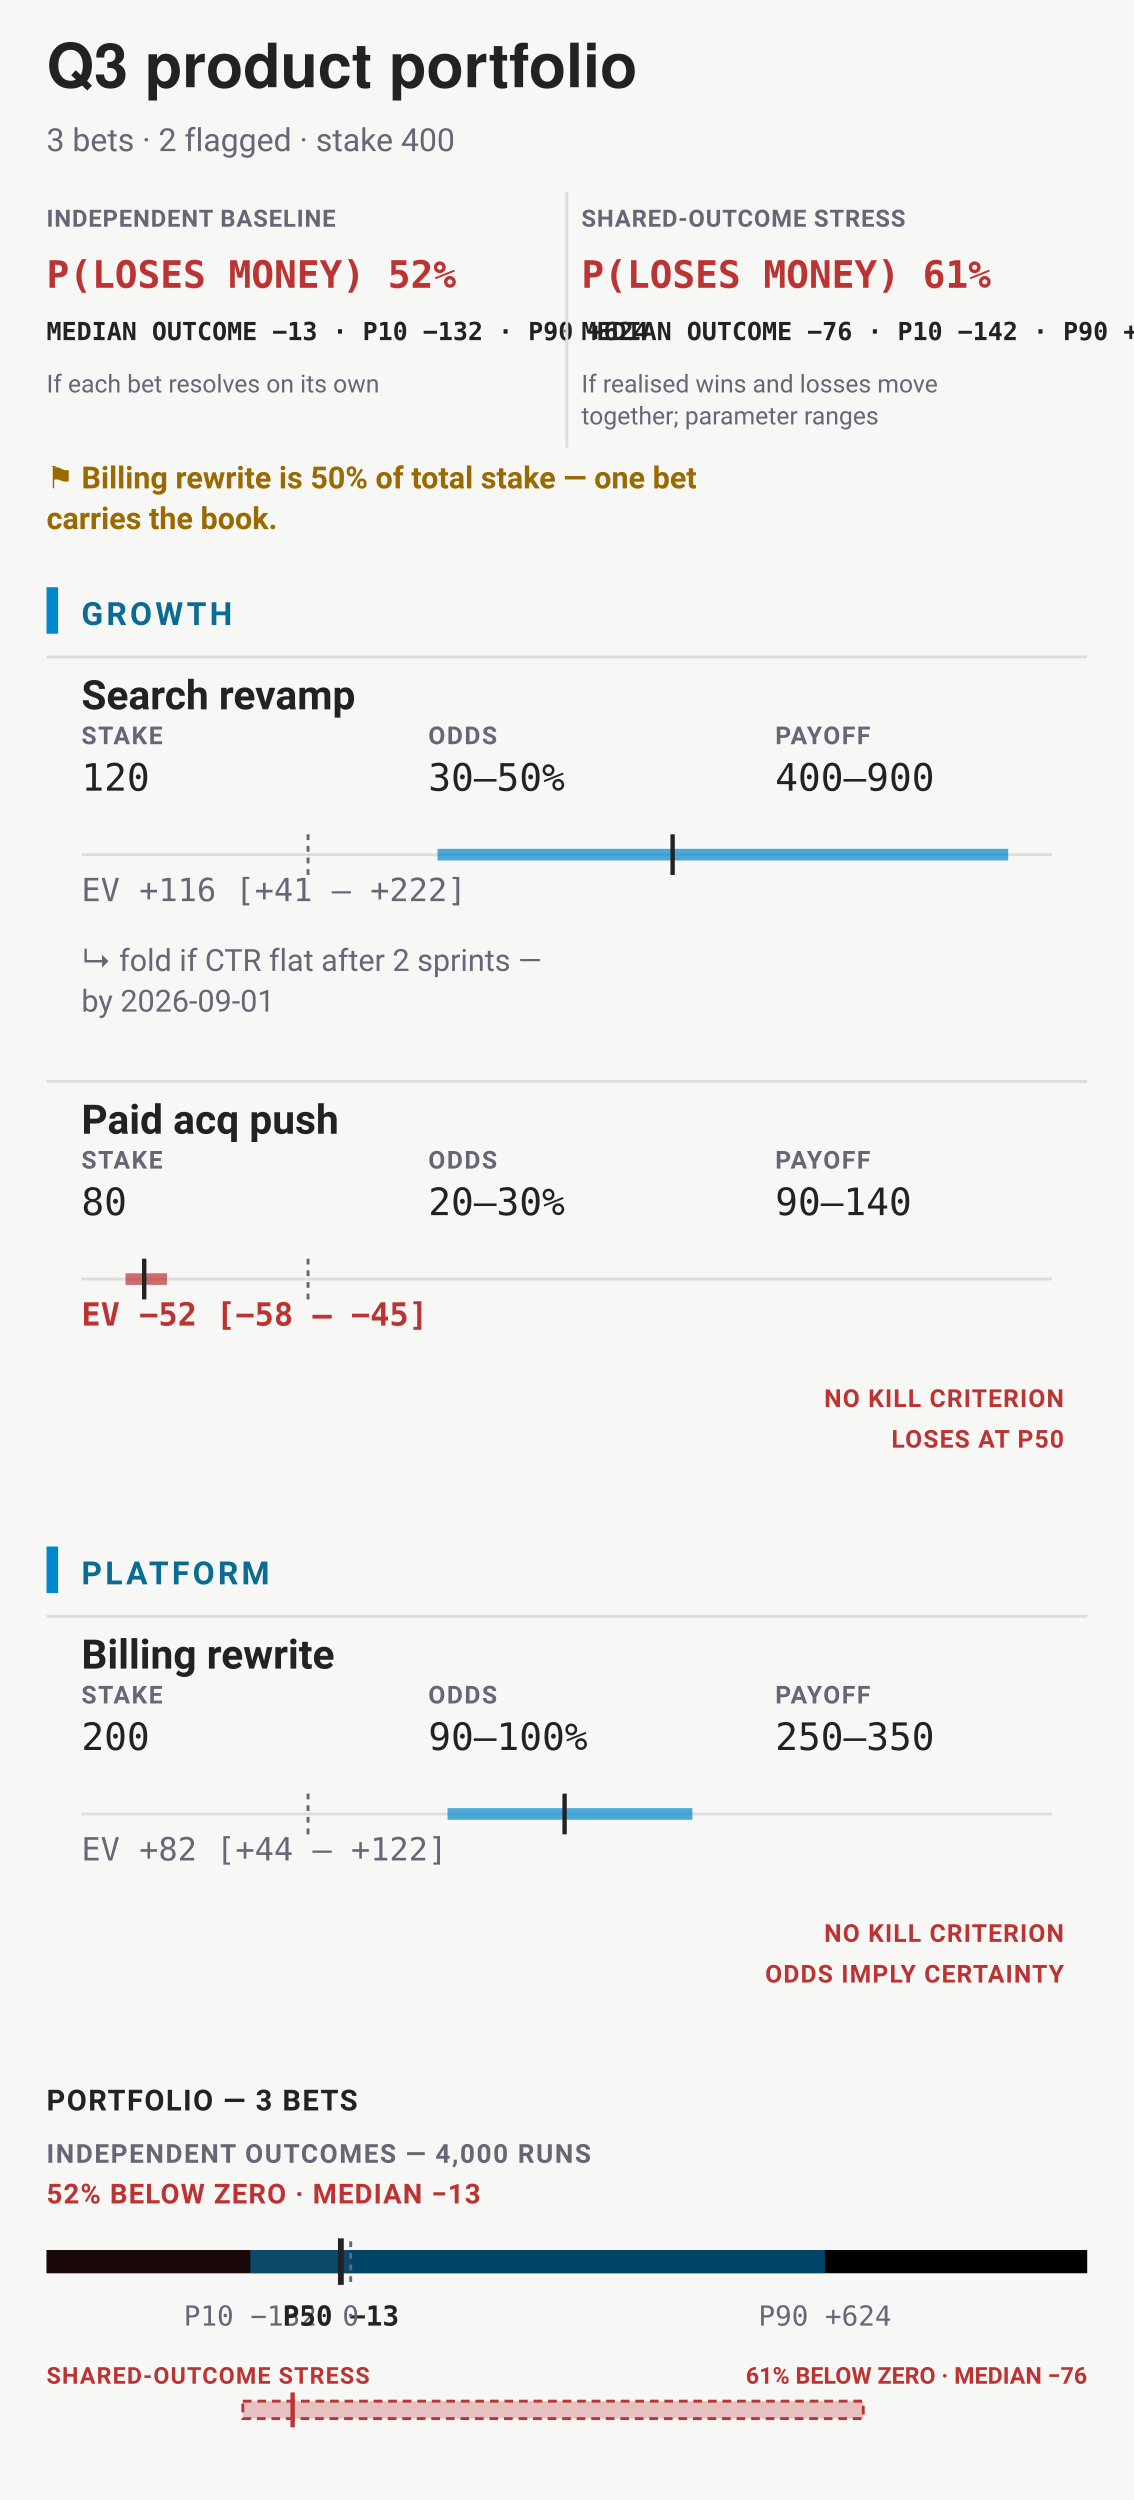
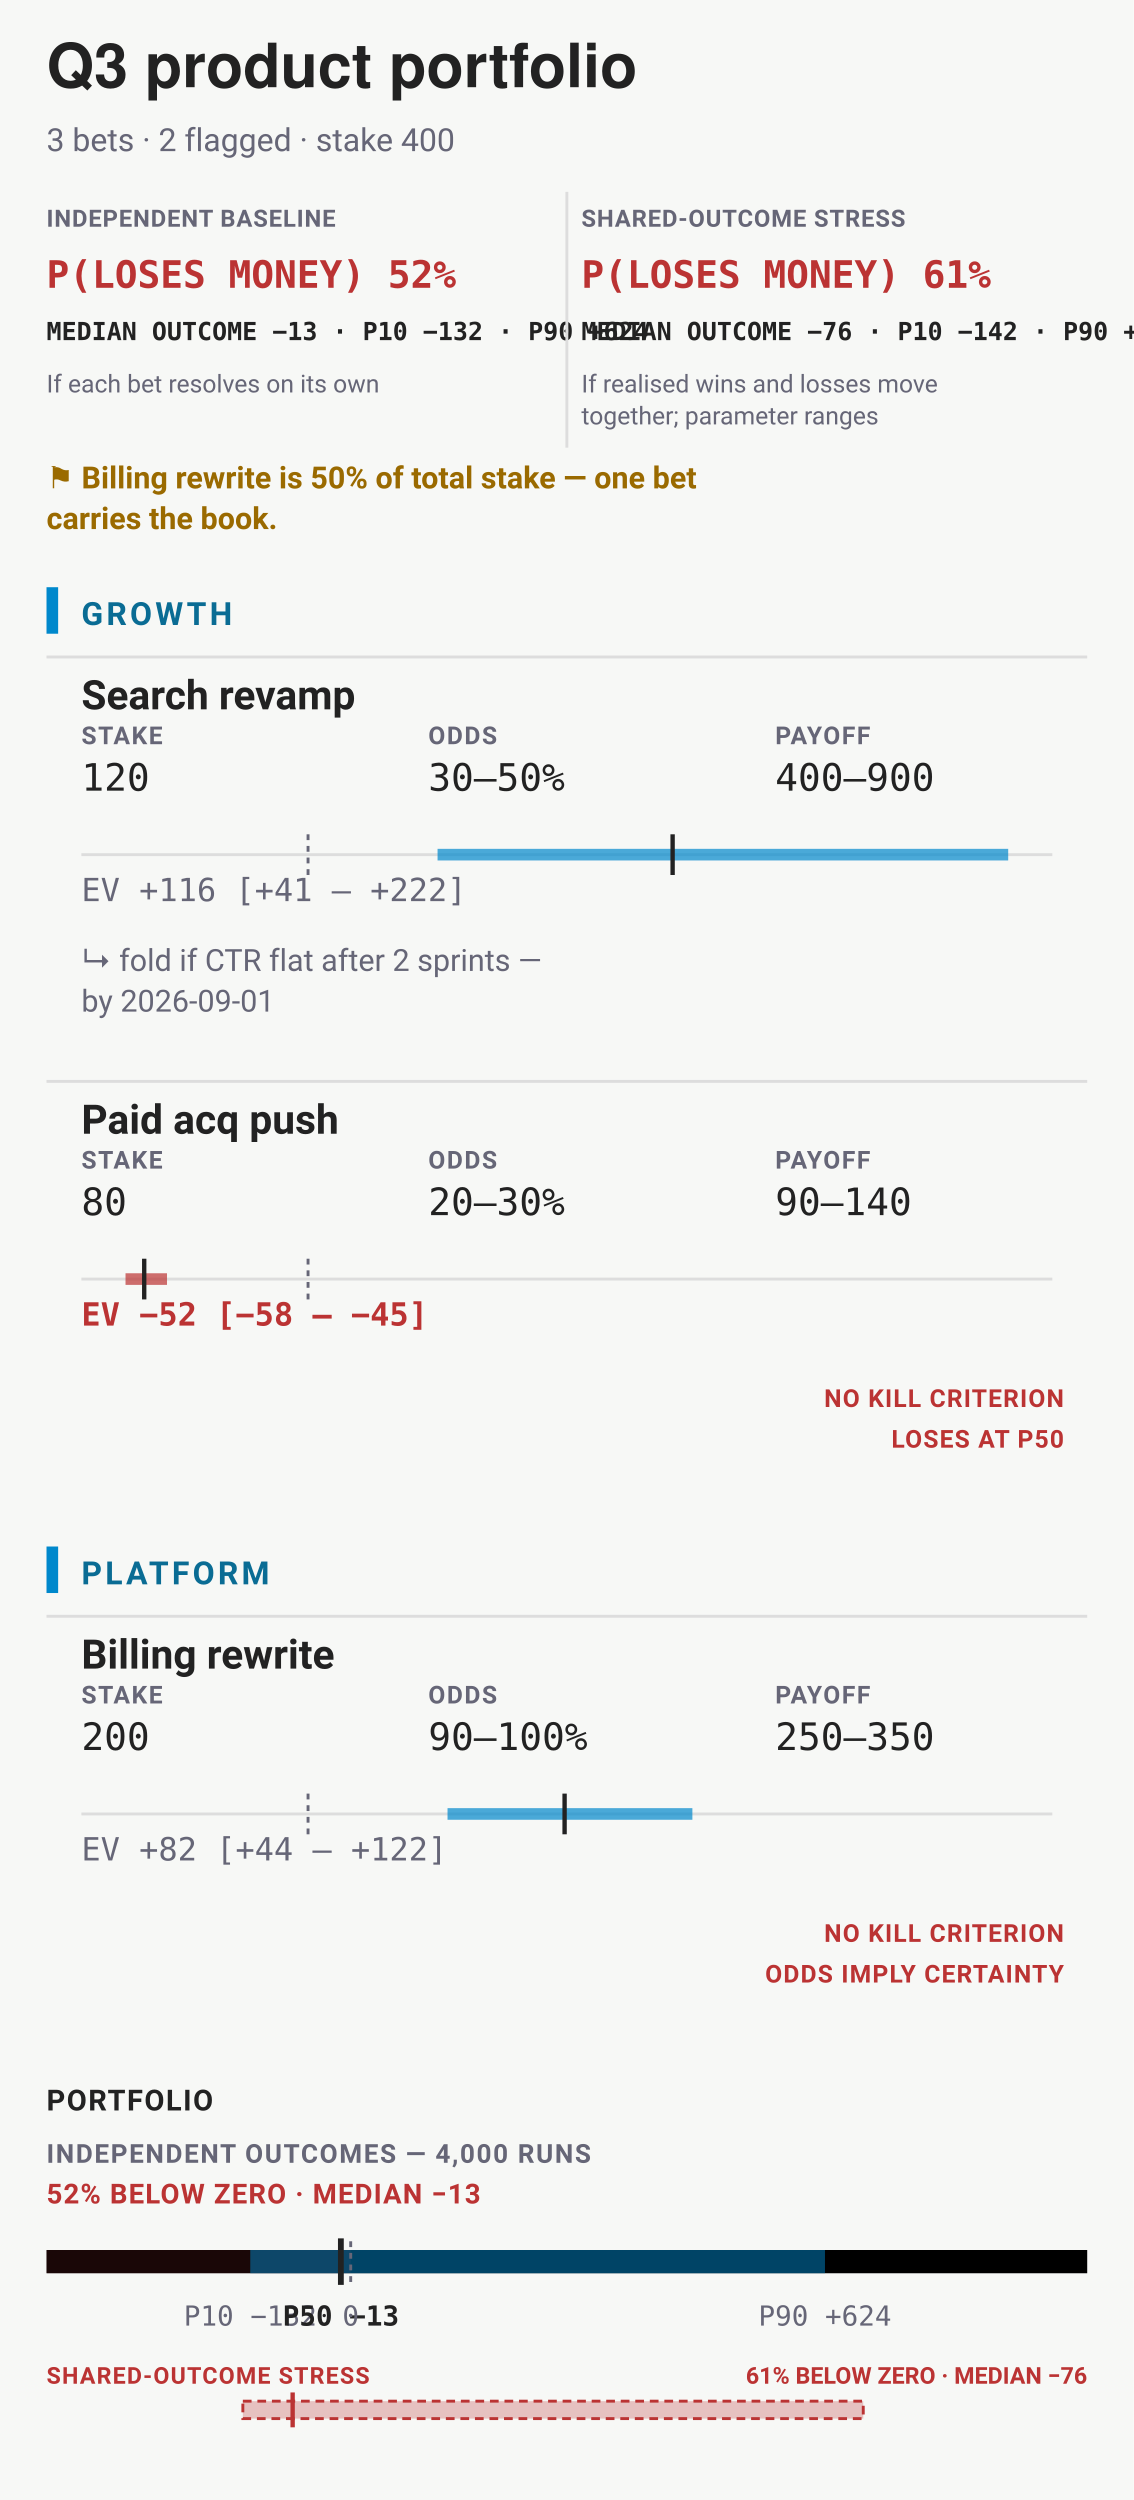
<svg xmlns="http://www.w3.org/2000/svg" data-bets-surface="allocation-field" viewBox="0 0 390 860" width="390" height="860" font-family="-apple-system,BlinkMacSystemFont,'Segoe UI',Roboto,sans-serif" role="img" aria-labelledby="bets-title bets-desc">
  <rect width="390" height="860" fill="#f7f8f6" />
  <text data-bets-title-line="" x="16" y="30" font-family="'Helvetica Neue',Helvetica,'Segoe UI',Roboto,sans-serif" font-size="21" font-weight="600" fill="#222">Q3 product portfolio</text>
  <text x="16" y="52" font-size="11" fill="#667">3 bets · 2 flagged · stake 400</text>
  <g data-condition-receipt="" data-condition="independent">
    <text x="16" y="78" font-size="8.2" font-weight="700" letter-spacing="0.035em" fill="#667">INDEPENDENT BASELINE</text>
    <text x="16" y="99" font-size="13" font-weight="700" font-family="ui-monospace,'SF Mono',Menlo,Consolas,monospace" fill="#b33">P(LOSES MONEY) 52%</text>
    <text x="16" y="117" font-size="8.6" font-weight="600" font-family="ui-monospace,'SF Mono',Menlo,Consolas,monospace" fill="#222">MEDIAN OUTCOME −13 · P10 −132 · P90 +624</text>
    <text x="16" y="135" font-size="8.5" fill="#667">If each bet resolves on its own</text>
  </g>
  <g data-condition-receipt="" data-condition="shared">
    <line x1="195" y1="66" x2="195" y2="154" stroke="#ddd" stroke-width="1" />
    <text x="200" y="78" font-size="8.2" font-weight="700" letter-spacing="0.035em" fill="#667">SHARED-OUTCOME STRESS</text>
    <text x="200" y="99" font-size="13" font-weight="700" font-family="ui-monospace,'SF Mono',Menlo,Consolas,monospace" fill="#b33">P(LOSES MONEY) 61%</text>
    <text x="200" y="117" font-size="8.6" font-weight="600" font-family="ui-monospace,'SF Mono',Menlo,Consolas,monospace" fill="#222">MEDIAN OUTCOME −76 · P10 −142 · P90 +674</text>
    <text x="200" y="135" font-size="8.5" fill="#667">If realised wins and losses move</text>
    <text x="200" y="146" font-size="8.5" fill="#667">together; parameter ranges</text>
  </g>
  <text x="16" y="168" font-size="10.5" font-weight="600" fill="#9A6A00">⚑ Billing rewrite is 50% of total stake — one bet</text>
  <text x="16" y="182" font-size="10.5" font-weight="600" fill="#9A6A00">carries the book.</text>
  <rect x="16" y="202" width="4" height="16" rx="0" fill="#08c" />
  <text x="28" y="215" font-size="11" font-weight="700" letter-spacing="0.1em" fill="#0A6C94">GROWTH</text>
  <g data-row="bet">
    <line x1="16" y1="226" x2="374" y2="226" stroke="#ddd" stroke-width="1" />
    <text x="28" y="244" font-size="14" font-weight="600" fill="#222">Search revamp</text>
    <text x="28" y="256" font-size="8.5" font-weight="700" letter-spacing="0.06em" fill="#667">STAKE</text>
    <text x="28" y="272" font-size="13" font-family="ui-monospace,'SF Mono',Menlo,Consolas,monospace" fill="#222">120</text>
    <text x="147.33" y="256" font-size="8.5" font-weight="700" letter-spacing="0.06em" fill="#667">ODDS</text>
    <text x="147.33" y="272" font-size="13" font-family="ui-monospace,'SF Mono',Menlo,Consolas,monospace" fill="#222">30–50%</text>
    <text x="266.67" y="256" font-size="8.5" font-weight="700" letter-spacing="0.06em" fill="#667">PAYOFF</text>
    <text x="266.67" y="272" font-size="13" font-family="ui-monospace,'SF Mono',Menlo,Consolas,monospace" fill="#222">400–900</text>
    <line x1="28" y1="294" x2="362" y2="294" stroke="#ddd" />
    <line x1="105.97" y1="287" x2="105.97" y2="301" stroke="#667" stroke-width="1" stroke-dasharray="2 2" />
    <line data-exposure-range="" x1="150.52" y1="294" x2="346.82" y2="294" stroke="#08c" stroke-width="4" stroke-opacity="0.7" />
    <line data-exposure-median="" x1="231.38" y1="287" x2="231.38" y2="301" stroke="#222" stroke-width="1.5" />
    <text x="28" y="310" font-size="11" font-weight="400" font-family="ui-monospace,'SF Mono',Menlo,Consolas,monospace" fill="#667">EV +116 [+41 – +222]</text>
    <text x="28" y="334" font-size="10.5" fill="#667">↳ fold if CTR flat after 2 sprints —</text>
    <text x="28" y="348" font-size="10.5" fill="#667">by 2026-09-01</text>
  </g>
  <g data-row="bet">
    <line x1="16" y1="372" x2="374" y2="372" stroke="#ddd" stroke-width="1" />
    <text x="28" y="390" font-size="14" font-weight="600" fill="#222">Paid acq push</text>
    <text x="28" y="402" font-size="8.5" font-weight="700" letter-spacing="0.06em" fill="#667">STAKE</text>
    <text x="28" y="418" font-size="13" font-family="ui-monospace,'SF Mono',Menlo,Consolas,monospace" fill="#222">80</text>
    <text x="147.33" y="402" font-size="8.5" font-weight="700" letter-spacing="0.06em" fill="#667">ODDS</text>
    <text x="147.33" y="418" font-size="13" font-family="ui-monospace,'SF Mono',Menlo,Consolas,monospace" fill="#222">20–30%</text>
    <text x="266.67" y="402" font-size="8.5" font-weight="700" letter-spacing="0.06em" fill="#667">PAYOFF</text>
    <text x="266.67" y="418" font-size="13" font-family="ui-monospace,'SF Mono',Menlo,Consolas,monospace" fill="#222">90–140</text>
    <line x1="28" y1="440" x2="362" y2="440" stroke="#ddd" />
    <line x1="105.97" y1="433" x2="105.97" y2="447" stroke="#667" stroke-width="1" stroke-dasharray="2 2" />
    <line data-exposure-range="" x1="43.18" y1="440" x2="57.45" y2="440" stroke="#b33" stroke-width="4" stroke-opacity="0.7" />
    <line data-exposure-median="" x1="49.61" y1="433" x2="49.61" y2="447" stroke="#222" stroke-width="1.5" />
    <text x="28" y="456" font-size="11" font-weight="700" font-family="ui-monospace,'SF Mono',Menlo,Consolas,monospace" fill="#b33">EV −52 [−58 – −45]</text>
    <text x="366" y="484" font-size="8.5" font-weight="700" letter-spacing="0.045em" text-anchor="end" fill="#b33">NO KILL CRITERION</text>
    <text x="366" y="498" font-size="8.5" font-weight="700" letter-spacing="0.045em" text-anchor="end" fill="#b33">LOSES AT P50</text>
  </g>
  <rect x="16" y="532" width="4" height="16" rx="0" fill="#08c" />
  <text x="28" y="545" font-size="11" font-weight="700" letter-spacing="0.1em" fill="#0A6C94">PLATFORM</text>
  <g data-row="bet">
    <line x1="16" y1="556" x2="374" y2="556" stroke="#ddd" stroke-width="1" />
    <text x="28" y="574" font-size="14" font-weight="600" fill="#222">Billing rewrite</text>
    <text x="28" y="586" font-size="8.5" font-weight="700" letter-spacing="0.06em" fill="#667">STAKE</text>
    <text x="28" y="602" font-size="13" font-family="ui-monospace,'SF Mono',Menlo,Consolas,monospace" fill="#222">200</text>
    <text x="147.33" y="586" font-size="8.5" font-weight="700" letter-spacing="0.06em" fill="#667">ODDS</text>
    <text x="147.33" y="602" font-size="13" font-family="ui-monospace,'SF Mono',Menlo,Consolas,monospace" fill="#222">90–100%</text>
    <text x="266.67" y="586" font-size="8.5" font-weight="700" letter-spacing="0.06em" fill="#667">PAYOFF</text>
    <text x="266.67" y="602" font-size="13" font-family="ui-monospace,'SF Mono',Menlo,Consolas,monospace" fill="#222">250–350</text>
    <line x1="28" y1="624" x2="362" y2="624" stroke="#ddd" />
    <line x1="105.97" y1="617" x2="105.97" y2="631" stroke="#667" stroke-width="1" stroke-dasharray="2 2" />
    <line data-exposure-range="" x1="153.95" y1="624" x2="238.18" y2="624" stroke="#08c" stroke-width="4" stroke-opacity="0.7" />
    <line data-exposure-median="" x1="194.22" y1="617" x2="194.22" y2="631" stroke="#222" stroke-width="1.5" />
    <text x="28" y="640" font-size="11" font-weight="400" font-family="ui-monospace,'SF Mono',Menlo,Consolas,monospace" fill="#667">EV +82 [+44 – +122]</text>
    <text x="366" y="668" font-size="8.5" font-weight="700" letter-spacing="0.045em" text-anchor="end" fill="#b33">NO KILL CRITERION</text>
    <text x="366" y="682" font-size="8.5" font-weight="700" letter-spacing="0.045em" text-anchor="end" fill="#b33">ODDS IMPLY CERTAINTY</text>
  </g>
-   <text x="16" y="726" font-size="10" font-weight="700" letter-spacing="0.05em" fill="#222">PORTFOLIO — 3 BETS</text>
+   <text x="16" y="726" font-size="10" font-weight="700" letter-spacing="0.05em" fill="#222">PORTFOLIO</text>
  <text x="16" y="744" font-size="9" font-weight="700" letter-spacing="0.06em" fill="#667">INDEPENDENT OUTCOMES — 4,000 RUNS</text>
  <text x="16" y="758" font-size="9.5" font-weight="700" letter-spacing="0.04em" fill="#b33">52% BELOW ZERO · MEDIAN −13</text>
  <rect x="16" y="774" width="358" height="8" rx="0" fill="undefined" />
  <rect x="16" y="774" width="104.64" height="8" rx="0" fill="#b33" fill-opacity="0.14" />
  <rect x="86.1" y="774" width="197.69" height="8" rx="0" fill="#08c" fill-opacity="0.5" />
  <line x1="120.64" y1="771" x2="120.64" y2="785" stroke="#667" stroke-width="1" stroke-dasharray="2 2" />
  <line x1="117.26" y1="770" x2="117.26" y2="786" stroke="#222" stroke-width="2" />
  <text x="86.1" y="800" font-size="9.5" text-anchor="middle" font-family="ui-monospace,'SF Mono',Menlo,Consolas,monospace" fill="#667">P10 −132</text>
  <text x="117.26" y="800" font-size="9.5" font-weight="700" text-anchor="middle" font-family="ui-monospace,'SF Mono',Menlo,Consolas,monospace" fill="#222">P50 −13</text>
  <text x="283.79" y="800" font-size="9.5" text-anchor="middle" font-family="ui-monospace,'SF Mono',Menlo,Consolas,monospace" fill="#667">P90 +624</text>
  <text x="120.64" y="800" font-size="9.5" text-anchor="middle" font-family="ui-monospace,'SF Mono',Menlo,Consolas,monospace" fill="#667">0</text>
  <text x="16" y="820" font-size="8" font-weight="700" letter-spacing="0.05em" fill="#b33">SHARED-OUTCOME STRESS</text>
  <text x="374" y="820" font-size="8" font-weight="700" text-anchor="end" fill="#b33">61% BELOW ZERO · MEDIAN −76</text>
  <rect x="83.54" y="826" width="213.42" height="6" fill="#b33" fill-opacity="0.28" stroke="#b33" stroke-width="1" stroke-dasharray="3 2" />
  <line x1="100.67" y1="823" x2="100.67" y2="835" stroke="#b33" stroke-width="1.5" />
  <rect data-narrow="" width="0" height="0" fill="none" />
</svg>
